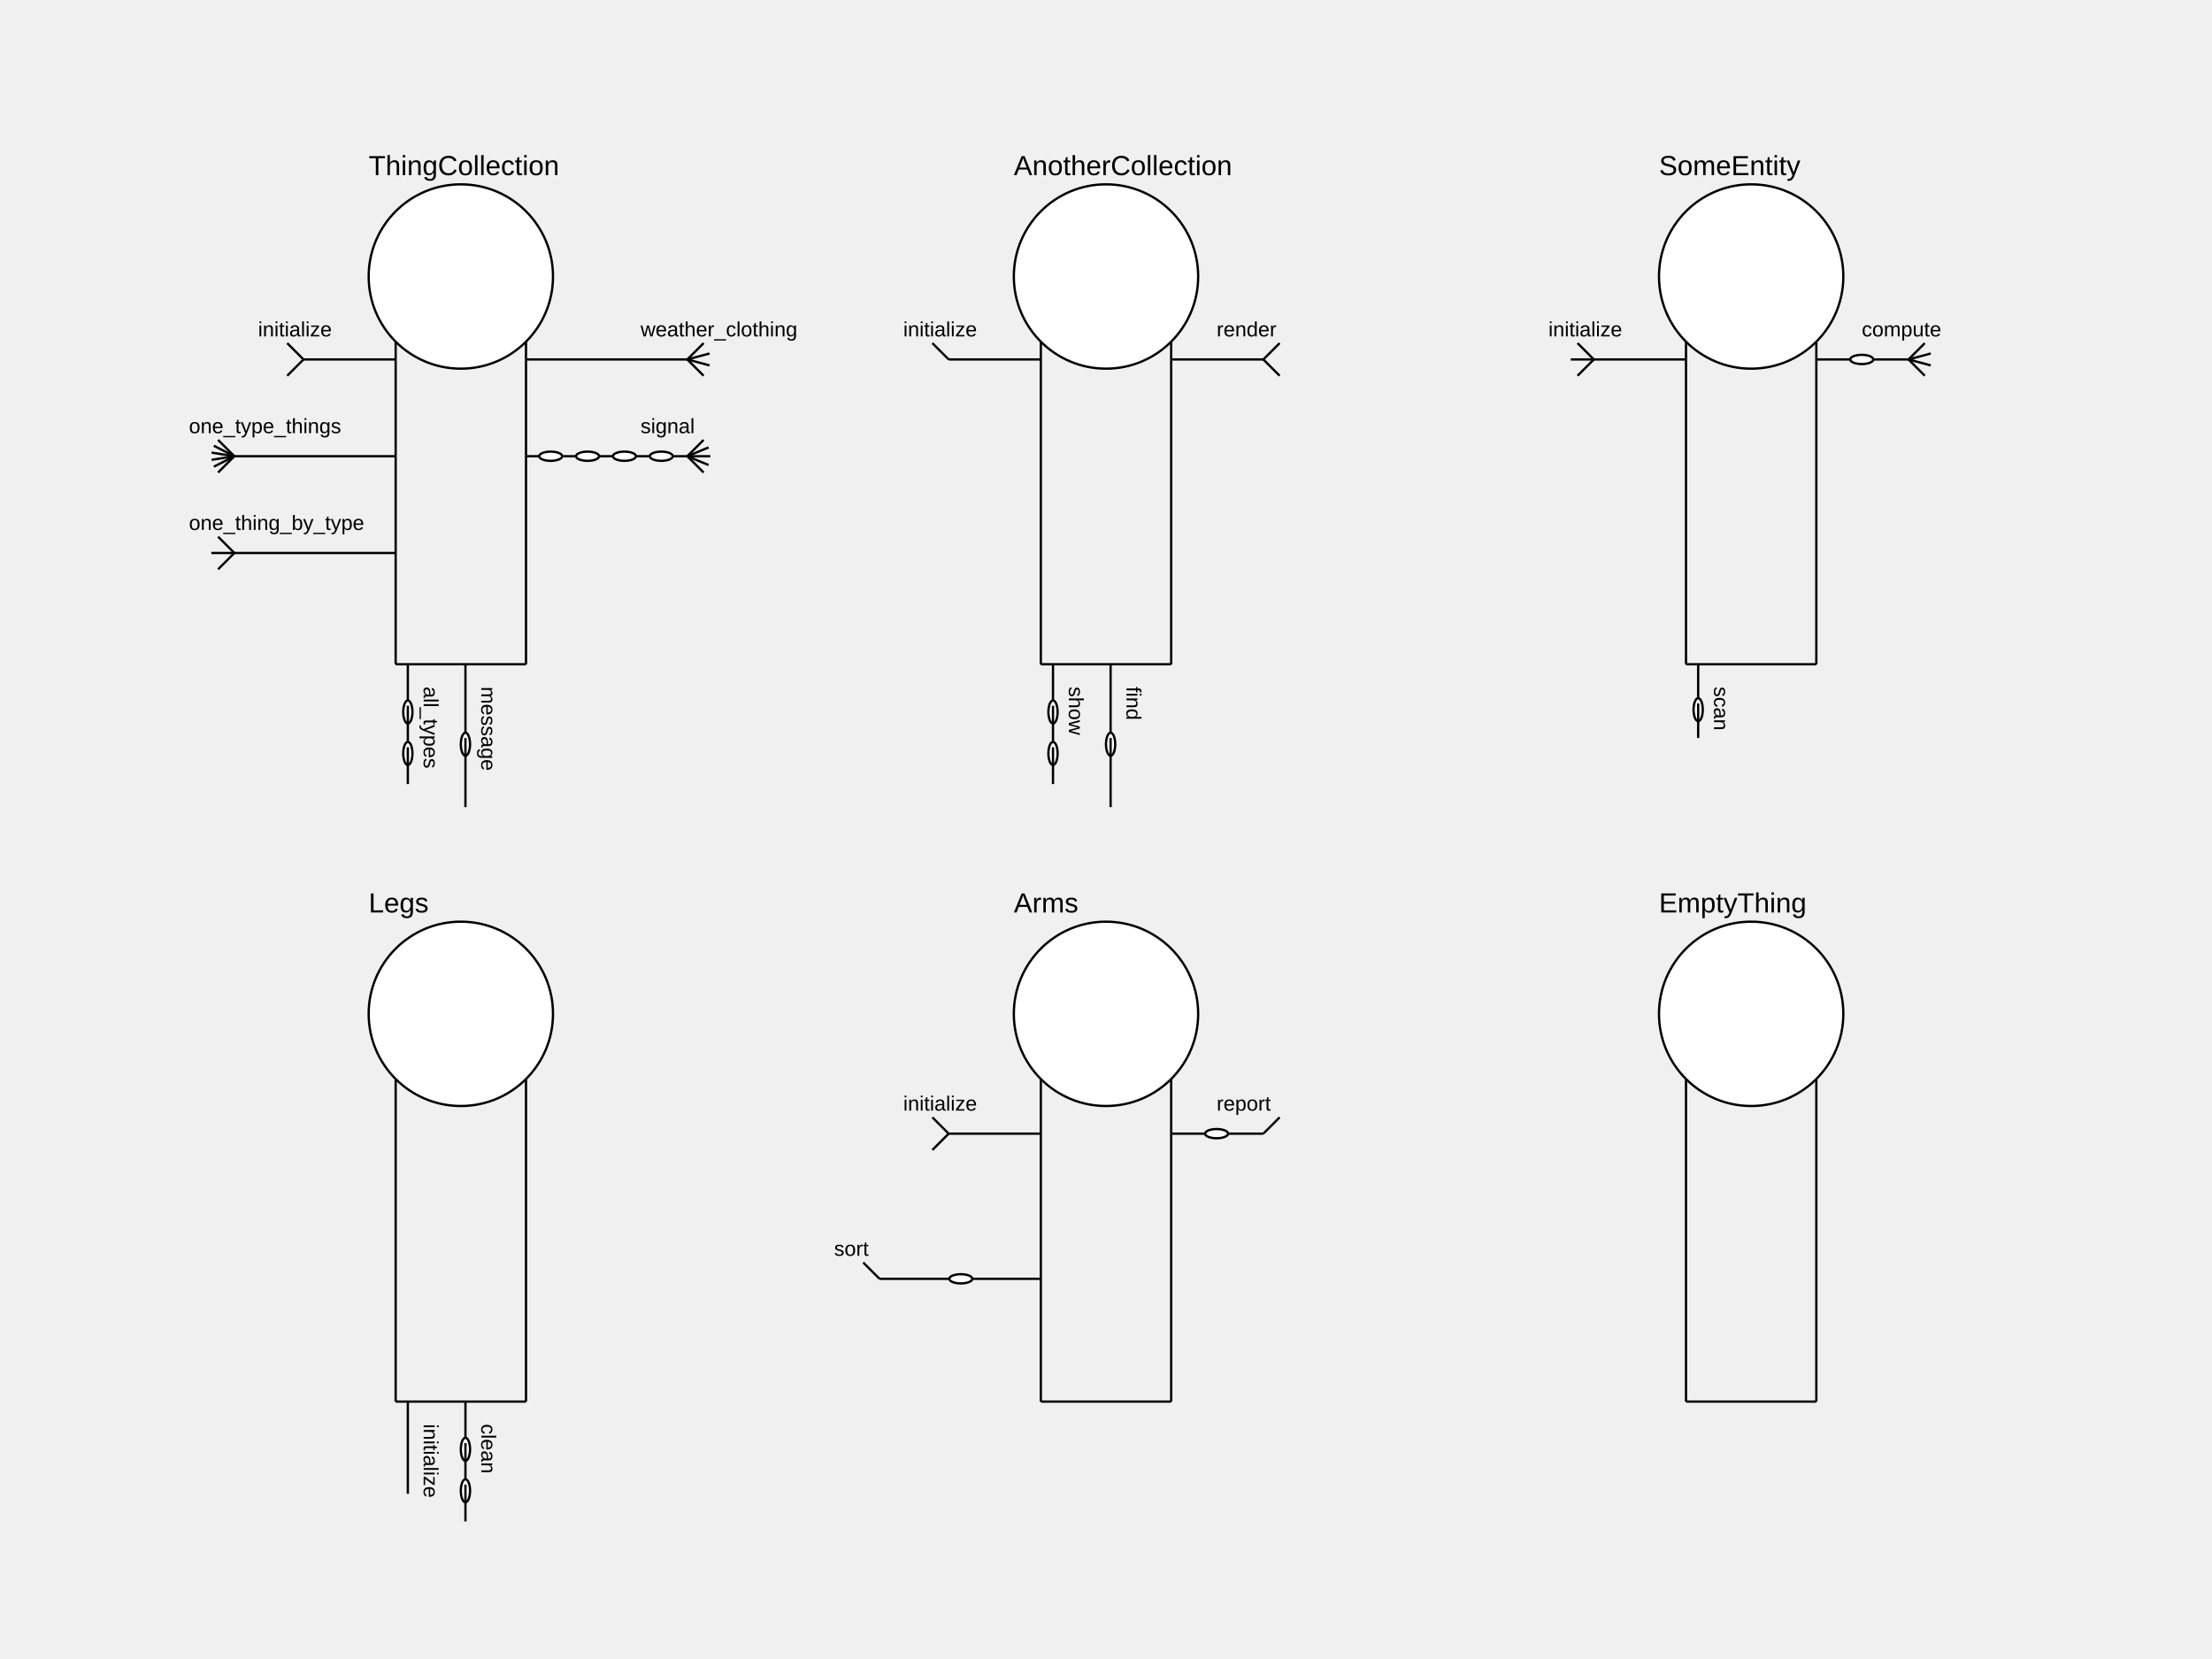
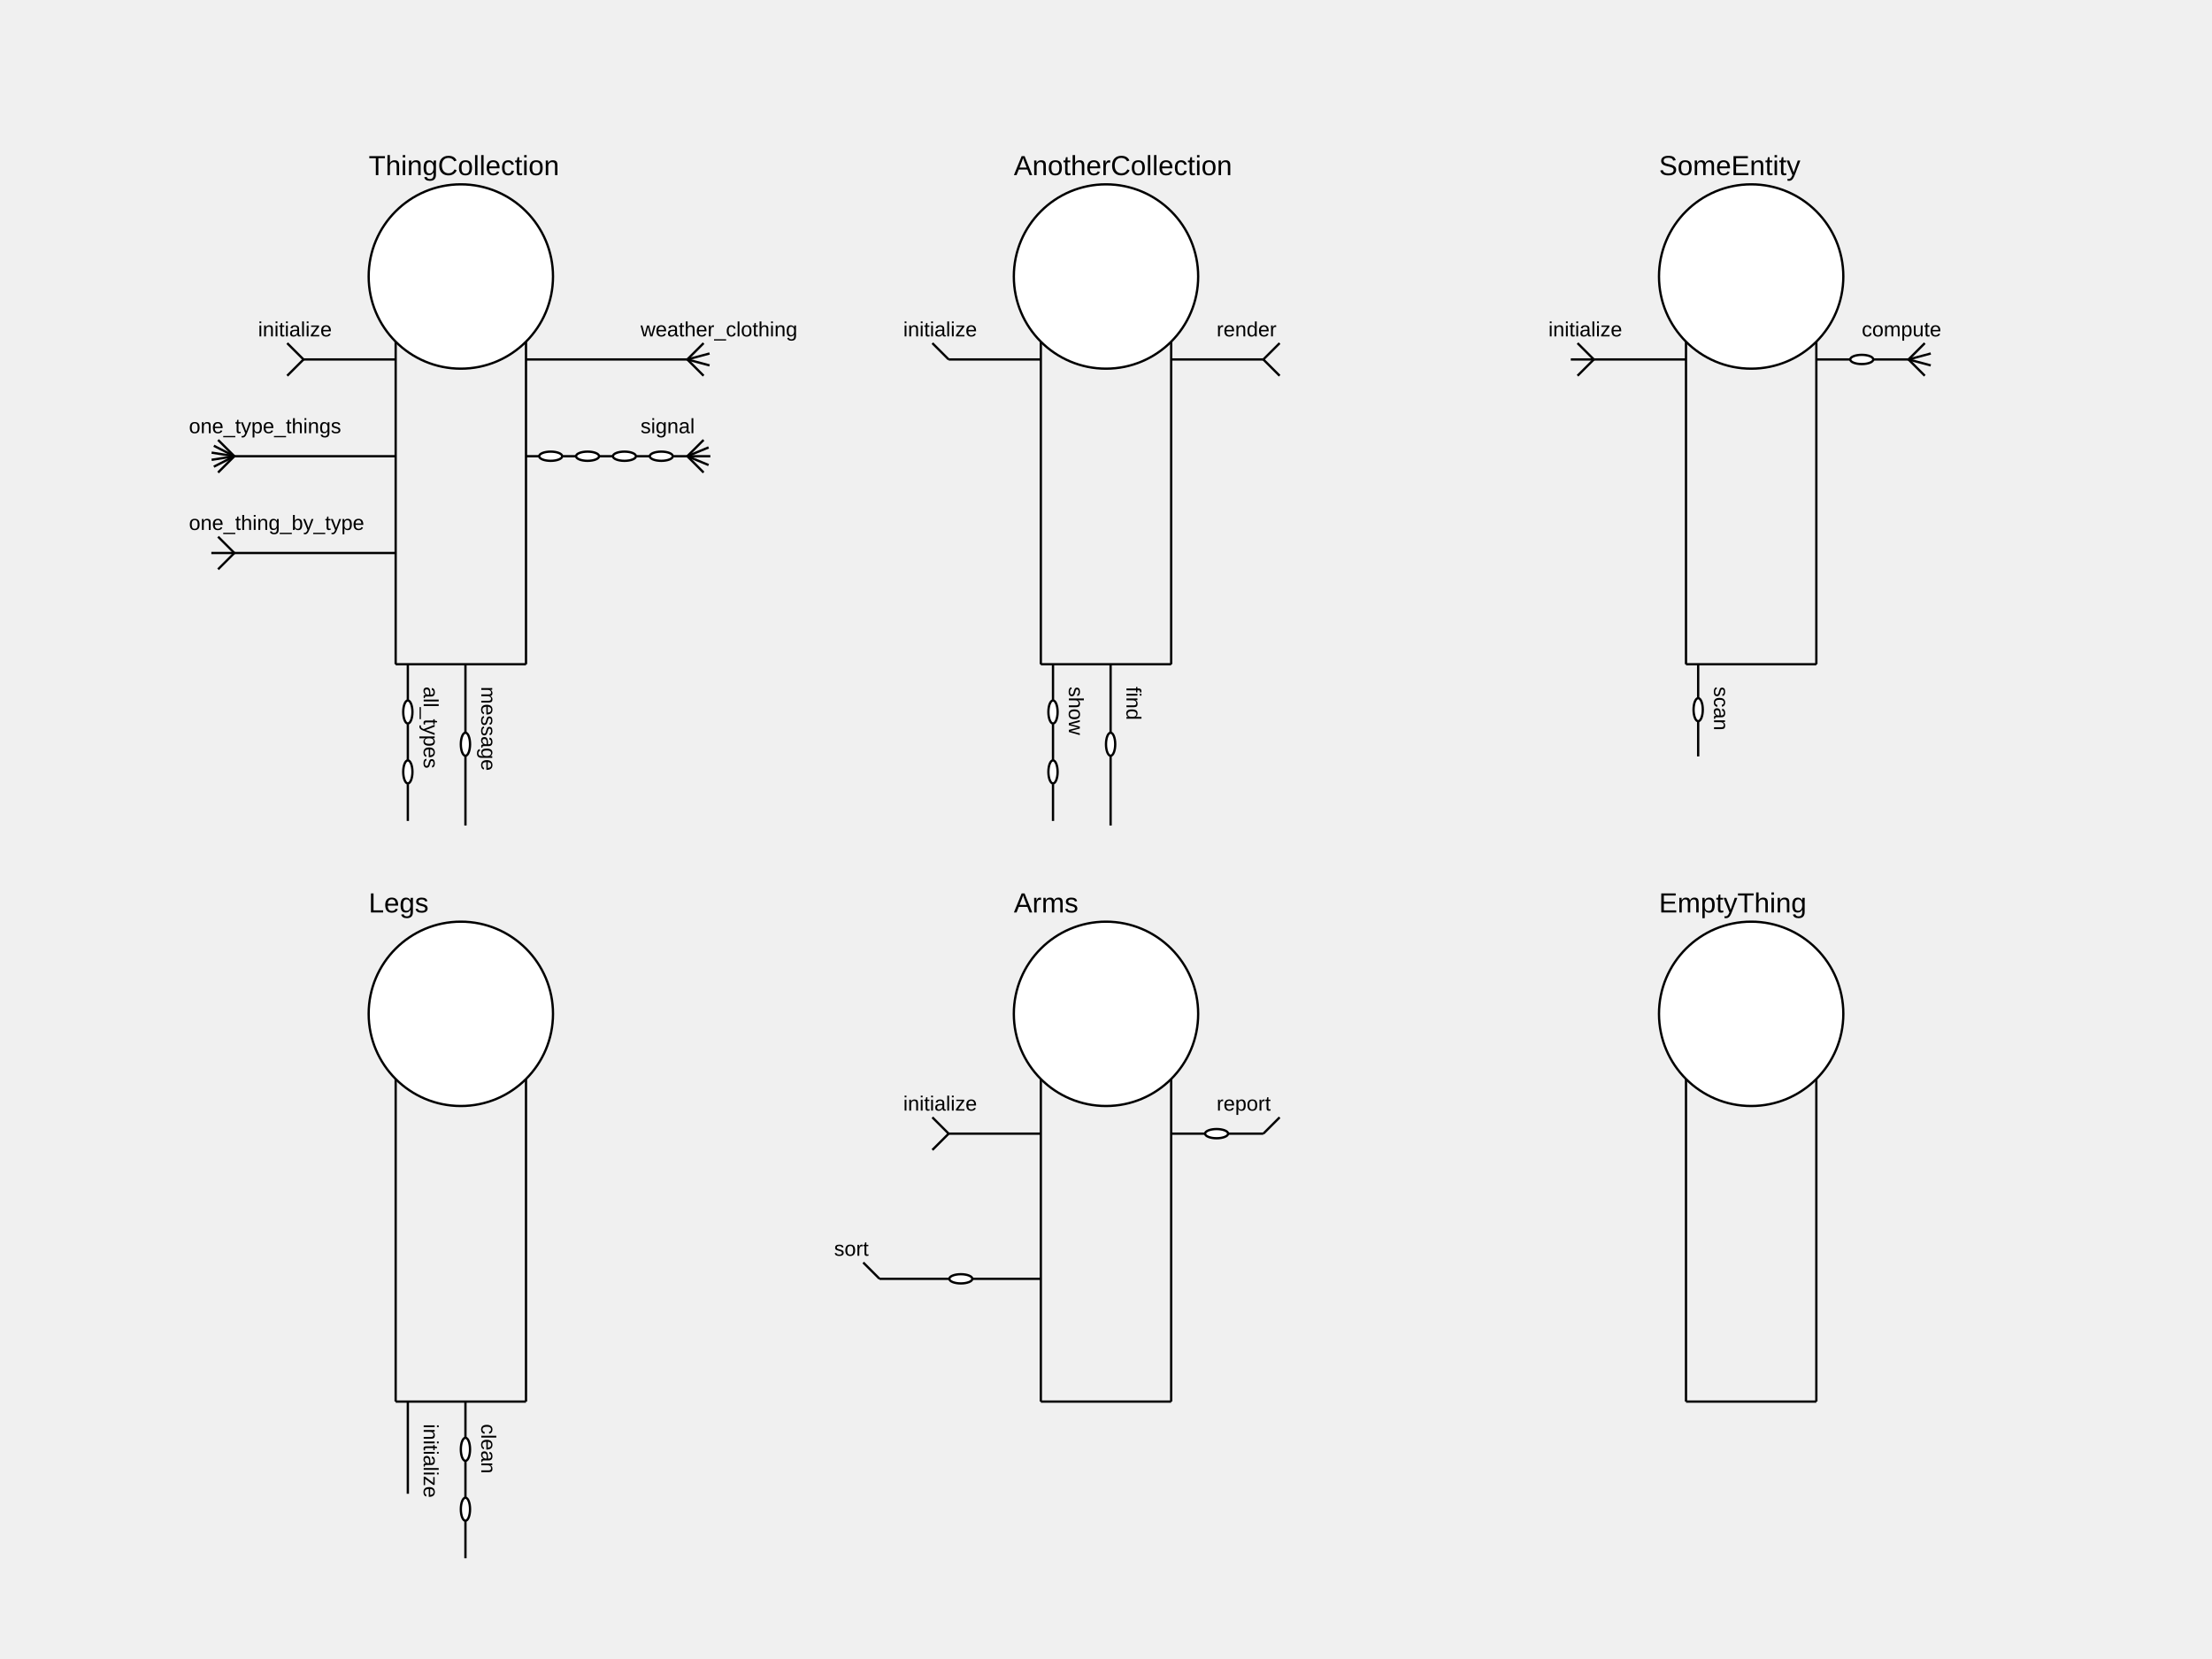
<svg xmlns="http://www.w3.org/2000/svg" width="960.0" height="720.0" style="background:white">
  <circle cx="200.0" cy="120.0" r="40" fill="white" style="stroke:black; stroke-width:1" />
  <line x1="228.284" y1="148.284" x2="228.284" y2="288.284" style="stroke:black; stroke-width:1" />
  <line x1="171.716" y1="148.284" x2="171.716" y2="288.284" style="stroke:black; stroke-width:1" />
  <line x1="228.284" y1="288.284" x2="171.716" y2="288.284" style="stroke:black; stroke-width:1" />
  <text x="160.0" y="76.0" font-family="arial" font-size="{:font_size=&gt;10}" fill="black" style="writing-mode: lr">ThingCollection</text>
  <line x1="171.716" y1="156" x2="131.716" y2="156" style="stroke:black; stroke-width:1" />
  <text x="112" y="146" font-family="arial" font-size="9" fill="black" style="writing-mode: lr">initialize</text>
  <line x1="131.716" y1="156" x2="124.645" y2="148.929" style="stroke:black; stroke-width:1" />
  <line x1="131.716" y1="156" x2="124.645" y2="163.071" style="stroke:black; stroke-width:1" />
  <line x1="171.716" y1="198" x2="101.716" y2="198" style="stroke:black; stroke-width:1" />
  <text x="82" y="188" font-family="arial" font-size="9" fill="black" style="writing-mode: lr">one_type_things</text>
  <line x1="101.716" y1="198" x2="94.645" y2="190.929" style="stroke:black; stroke-width:1" />
  <line x1="101.716" y1="198" x2="92.806" y2="193.46" style="stroke:black; stroke-width:1" />
  <line x1="101.716" y1="198" x2="91.839" y2="196.436" style="stroke:black; stroke-width:1" />
  <line x1="101.716" y1="198" x2="91.839" y2="199.564" style="stroke:black; stroke-width:1" />
  <line x1="101.716" y1="198" x2="92.806" y2="202.54" style="stroke:black; stroke-width:1" />
  <line x1="101.716" y1="198" x2="94.645" y2="205.071" style="stroke:black; stroke-width:1" />
  <line x1="171.716" y1="240" x2="101.716" y2="240" style="stroke:black; stroke-width:1" />
  <text x="82" y="230" font-family="arial" font-size="9" fill="black" style="writing-mode: lr">one_thing_by_type</text>
  <line x1="101.716" y1="240" x2="94.645" y2="232.929" style="stroke:black; stroke-width:1" />
  <line x1="101.716" y1="240" x2="91.716" y2="240.0" style="stroke:black; stroke-width:1" />
  <line x1="101.716" y1="240" x2="94.645" y2="247.071" style="stroke:black; stroke-width:1" />
  <line x1="228.284" y1="156" x2="298.284" y2="156" style="stroke:black; stroke-width:1" />
  <text x="278" y="146" font-family="arial" font-size="9" fill="black" style="writing-mode: lr">weather_clothing</text>
  <line x1="298.284" y1="156" x2="305.355" y2="148.929" style="stroke:black; stroke-width:1" />
  <line x1="298.284" y1="156" x2="307.944" y2="153.412" style="stroke:black; stroke-width:1" />
  <line x1="298.284" y1="156" x2="307.944" y2="158.588" style="stroke:black; stroke-width:1" />
  <line x1="298.284" y1="156" x2="305.355" y2="163.071" style="stroke:black; stroke-width:1" />
  <line x1="228.284" y1="198" x2="234.284" y2="198" style="stroke:black; stroke-width:1" />
  <ellipse cx="239" cy="198" rx="5" ry="2" style="stroke:black; stroke-width:1" fill="white" />
  <line x1="244.284" y1="198" x2="250.284" y2="198" style="stroke:black; stroke-width:1" />
  <ellipse cx="255" cy="198" rx="5" ry="2" style="stroke:black; stroke-width:1" fill="white" />
  <line x1="260.284" y1="198" x2="266.284" y2="198" style="stroke:black; stroke-width:1" />
  <ellipse cx="271" cy="198" rx="5" ry="2" style="stroke:black; stroke-width:1" fill="white" />
  <line x1="276.284" y1="198" x2="282.284" y2="198" style="stroke:black; stroke-width:1" />
  <ellipse cx="287" cy="198" rx="5" ry="2" style="stroke:black; stroke-width:1" fill="white" />
  <line x1="292.284" y1="198" x2="298.284" y2="198" style="stroke:black; stroke-width:1" />
  <text x="278" y="188" font-family="arial" font-size="9" fill="black" style="writing-mode: lr">signal</text>
  <line x1="298.284" y1="198" x2="305.355" y2="190.929" style="stroke:black; stroke-width:1" />
  <line x1="298.284" y1="198" x2="307.523" y2="194.173" style="stroke:black; stroke-width:1" />
  <line x1="298.284" y1="198" x2="308.284" y2="198.0" style="stroke:black; stroke-width:1" />
  <line x1="298.284" y1="198" x2="307.523" y2="201.827" style="stroke:black; stroke-width:1" />
  <line x1="298.284" y1="198" x2="305.355" y2="205.071" style="stroke:black; stroke-width:1" />
  <line x1="177" y1="288.284" x2="177" y2="304.284" style="stroke:black; stroke-width:1" />
  <ellipse cx="177" cy="309" rx="2" ry="5" style="stroke:black; stroke-width:1" fill="white" />
-   <line x1="177" y1="306.284" x2="177" y2="322.284" style="stroke:black; stroke-width:1" />
-   <ellipse cx="177" cy="327" rx="2" ry="5" style="stroke:black; stroke-width:1" fill="white" />
-   <line x1="177" y1="324.284" x2="177" y2="340.284" style="stroke:black; stroke-width:1" />
+   <line x1="177" y1="314.284" x2="177" y2="330.284" style="stroke:black; stroke-width:1" />
+   <ellipse cx="177" cy="335" rx="2" ry="5" style="stroke:black; stroke-width:1" fill="white" />
+   <line x1="177" y1="340.284" x2="177" y2="356.284" style="stroke:black; stroke-width:1" />
  <text x="187" y="298" font-family="arial" font-size="9" fill="black" style="writing-mode: tb">all_types</text>
  <line x1="202" y1="288.284" x2="202" y2="318.284" style="stroke:black; stroke-width:1" />
  <ellipse cx="202" cy="323" rx="2" ry="5" style="stroke:black; stroke-width:1" fill="white" />
-   <line x1="202" y1="320.284" x2="202" y2="350.284" style="stroke:black; stroke-width:1" />
+   <line x1="202" y1="328.284" x2="202" y2="358.284" style="stroke:black; stroke-width:1" />
  <text x="212" y="298" font-family="arial" font-size="9" fill="black" style="writing-mode: tb">message</text>
  <circle cx="480.0" cy="120.0" r="40" fill="white" style="stroke:black; stroke-width:1" />
  <line x1="508.284" y1="148.284" x2="508.284" y2="288.284" style="stroke:black; stroke-width:1" />
  <line x1="451.716" y1="148.284" x2="451.716" y2="288.284" style="stroke:black; stroke-width:1" />
  <line x1="508.284" y1="288.284" x2="451.716" y2="288.284" style="stroke:black; stroke-width:1" />
  <text x="440.0" y="76.0" font-family="arial" font-size="{:font_size=&gt;10}" fill="black" style="writing-mode: lr">AnotherCollection</text>
  <line x1="451.716" y1="156" x2="411.716" y2="156" style="stroke:black; stroke-width:1" />
  <text x="392" y="146" font-family="arial" font-size="9" fill="black" style="writing-mode: lr">initialize</text>
  <line x1="411.716" y1="156" x2="404.645" y2="148.929" style="stroke:black; stroke-width:1" />
  <line x1="508.284" y1="156" x2="548.284" y2="156" style="stroke:black; stroke-width:1" />
  <text x="528" y="146" font-family="arial" font-size="9" fill="black" style="writing-mode: lr">render</text>
  <line x1="548.284" y1="156" x2="555.355" y2="148.929" style="stroke:black; stroke-width:1" />
  <line x1="548.284" y1="156" x2="555.355" y2="163.071" style="stroke:black; stroke-width:1" />
  <line x1="457" y1="288.284" x2="457" y2="304.284" style="stroke:black; stroke-width:1" />
  <ellipse cx="457" cy="309" rx="2" ry="5" style="stroke:black; stroke-width:1" fill="white" />
-   <line x1="457" y1="306.284" x2="457" y2="322.284" style="stroke:black; stroke-width:1" />
-   <ellipse cx="457" cy="327" rx="2" ry="5" style="stroke:black; stroke-width:1" fill="white" />
-   <line x1="457" y1="324.284" x2="457" y2="340.284" style="stroke:black; stroke-width:1" />
+   <line x1="457" y1="314.284" x2="457" y2="330.284" style="stroke:black; stroke-width:1" />
+   <ellipse cx="457" cy="335" rx="2" ry="5" style="stroke:black; stroke-width:1" fill="white" />
+   <line x1="457" y1="340.284" x2="457" y2="356.284" style="stroke:black; stroke-width:1" />
  <text x="467" y="298" font-family="arial" font-size="9" fill="black" style="writing-mode: tb">show</text>
  <line x1="482" y1="288.284" x2="482" y2="318.284" style="stroke:black; stroke-width:1" />
  <ellipse cx="482" cy="323" rx="2" ry="5" style="stroke:black; stroke-width:1" fill="white" />
-   <line x1="482" y1="320.284" x2="482" y2="350.284" style="stroke:black; stroke-width:1" />
+   <line x1="482" y1="328.284" x2="482" y2="358.284" style="stroke:black; stroke-width:1" />
  <text x="492" y="298" font-family="arial" font-size="9" fill="black" style="writing-mode: tb">find</text>
  <circle cx="760.0" cy="120.0" r="40" fill="white" style="stroke:black; stroke-width:1" />
  <line x1="788.284" y1="148.284" x2="788.284" y2="288.284" style="stroke:black; stroke-width:1" />
  <line x1="731.716" y1="148.284" x2="731.716" y2="288.284" style="stroke:black; stroke-width:1" />
  <line x1="788.284" y1="288.284" x2="731.716" y2="288.284" style="stroke:black; stroke-width:1" />
  <text x="720.0" y="76.0" font-family="arial" font-size="{:font_size=&gt;10}" fill="black" style="writing-mode: lr">SomeEntity</text>
  <line x1="731.716" y1="156" x2="691.716" y2="156" style="stroke:black; stroke-width:1" />
  <text x="672" y="146" font-family="arial" font-size="9" fill="black" style="writing-mode: lr">initialize</text>
  <line x1="691.716" y1="156" x2="684.645" y2="148.929" style="stroke:black; stroke-width:1" />
  <line x1="691.716" y1="156" x2="681.716" y2="156.0" style="stroke:black; stroke-width:1" />
  <line x1="691.716" y1="156" x2="684.645" y2="163.071" style="stroke:black; stroke-width:1" />
  <line x1="788.284" y1="156" x2="803.284" y2="156" style="stroke:black; stroke-width:1" />
  <ellipse cx="808" cy="156" rx="5" ry="2" style="stroke:black; stroke-width:1" fill="white" />
  <line x1="813.284" y1="156" x2="828.284" y2="156" style="stroke:black; stroke-width:1" />
  <text x="808" y="146" font-family="arial" font-size="9" fill="black" style="writing-mode: lr">compute</text>
  <line x1="828.284" y1="156" x2="835.355" y2="148.929" style="stroke:black; stroke-width:1" />
  <line x1="828.284" y1="156" x2="837.944" y2="153.412" style="stroke:black; stroke-width:1" />
  <line x1="828.284" y1="156" x2="837.944" y2="158.588" style="stroke:black; stroke-width:1" />
  <line x1="828.284" y1="156" x2="835.355" y2="163.071" style="stroke:black; stroke-width:1" />
  <line x1="737" y1="288.284" x2="737" y2="303.284" style="stroke:black; stroke-width:1" />
  <ellipse cx="737" cy="308" rx="2" ry="5" style="stroke:black; stroke-width:1" fill="white" />
-   <line x1="737" y1="305.284" x2="737" y2="320.284" style="stroke:black; stroke-width:1" />
+   <line x1="737" y1="313.284" x2="737" y2="328.284" style="stroke:black; stroke-width:1" />
  <text x="747" y="298" font-family="arial" font-size="9" fill="black" style="writing-mode: tb">scan</text>
  <circle cx="200.0" cy="440.0" r="40" fill="white" style="stroke:black; stroke-width:1" />
  <line x1="228.284" y1="468.284" x2="228.284" y2="608.284" style="stroke:black; stroke-width:1" />
  <line x1="171.716" y1="468.284" x2="171.716" y2="608.284" style="stroke:black; stroke-width:1" />
  <line x1="228.284" y1="608.284" x2="171.716" y2="608.284" style="stroke:black; stroke-width:1" />
  <text x="160.0" y="396.0" font-family="arial" font-size="{:font_size=&gt;10}" fill="black" style="writing-mode: lr">Legs</text>
  <line x1="177" y1="608.284" x2="177" y2="648.284" style="stroke:black; stroke-width:1" />
  <text x="187" y="618" font-family="arial" font-size="9" fill="black" style="writing-mode: tb">initialize</text>
  <line x1="202" y1="608.284" x2="202" y2="624.284" style="stroke:black; stroke-width:1" />
  <ellipse cx="202" cy="629" rx="2" ry="5" style="stroke:black; stroke-width:1" fill="white" />
-   <line x1="202" y1="626.284" x2="202" y2="642.284" style="stroke:black; stroke-width:1" />
-   <ellipse cx="202" cy="647" rx="2" ry="5" style="stroke:black; stroke-width:1" fill="white" />
-   <line x1="202" y1="644.284" x2="202" y2="660.284" style="stroke:black; stroke-width:1" />
+   <line x1="202" y1="634.284" x2="202" y2="650.284" style="stroke:black; stroke-width:1" />
+   <ellipse cx="202" cy="655" rx="2" ry="5" style="stroke:black; stroke-width:1" fill="white" />
+   <line x1="202" y1="660.284" x2="202" y2="676.284" style="stroke:black; stroke-width:1" />
  <text x="212" y="618" font-family="arial" font-size="9" fill="black" style="writing-mode: tb">clean</text>
  <circle cx="480.0" cy="440.0" r="40" fill="white" style="stroke:black; stroke-width:1" />
  <line x1="508.284" y1="468.284" x2="508.284" y2="608.284" style="stroke:black; stroke-width:1" />
  <line x1="451.716" y1="468.284" x2="451.716" y2="608.284" style="stroke:black; stroke-width:1" />
  <line x1="508.284" y1="608.284" x2="451.716" y2="608.284" style="stroke:black; stroke-width:1" />
  <text x="440.0" y="396.0" font-family="arial" font-size="{:font_size=&gt;10}" fill="black" style="writing-mode: lr">Arms</text>
  <line x1="451.716" y1="492" x2="411.716" y2="492" style="stroke:black; stroke-width:1" />
  <text x="392" y="482" font-family="arial" font-size="9" fill="black" style="writing-mode: lr">initialize</text>
  <line x1="411.716" y1="492" x2="404.645" y2="484.929" style="stroke:black; stroke-width:1" />
  <line x1="411.716" y1="492" x2="404.645" y2="499.071" style="stroke:black; stroke-width:1" />
  <line x1="451.716" y1="555" x2="421.716" y2="555" style="stroke:black; stroke-width:1" />
  <ellipse cx="417" cy="555" rx="5" ry="2" style="stroke:black; stroke-width:1" fill="white" />
  <line x1="411.716" y1="555" x2="381.716" y2="555" style="stroke:black; stroke-width:1" />
  <text x="362" y="545" font-family="arial" font-size="9" fill="black" style="writing-mode: lr">sort</text>
  <line x1="381.716" y1="555" x2="374.645" y2="547.929" style="stroke:black; stroke-width:1" />
  <line x1="508.284" y1="492" x2="523.284" y2="492" style="stroke:black; stroke-width:1" />
  <ellipse cx="528" cy="492" rx="5" ry="2" style="stroke:black; stroke-width:1" fill="white" />
  <line x1="533.284" y1="492" x2="548.284" y2="492" style="stroke:black; stroke-width:1" />
  <text x="528" y="482" font-family="arial" font-size="9" fill="black" style="writing-mode: lr">report</text>
  <line x1="548.284" y1="492" x2="555.355" y2="484.929" style="stroke:black; stroke-width:1" />
  <circle cx="760.0" cy="440.0" r="40" fill="white" style="stroke:black; stroke-width:1" />
  <line x1="788.284" y1="468.284" x2="788.284" y2="608.284" style="stroke:black; stroke-width:1" />
  <line x1="731.716" y1="468.284" x2="731.716" y2="608.284" style="stroke:black; stroke-width:1" />
  <line x1="788.284" y1="608.284" x2="731.716" y2="608.284" style="stroke:black; stroke-width:1" />
  <text x="720.0" y="396.0" font-family="arial" font-size="{:font_size=&gt;10}" fill="black" style="writing-mode: lr">EmptyThing</text>
</svg>
